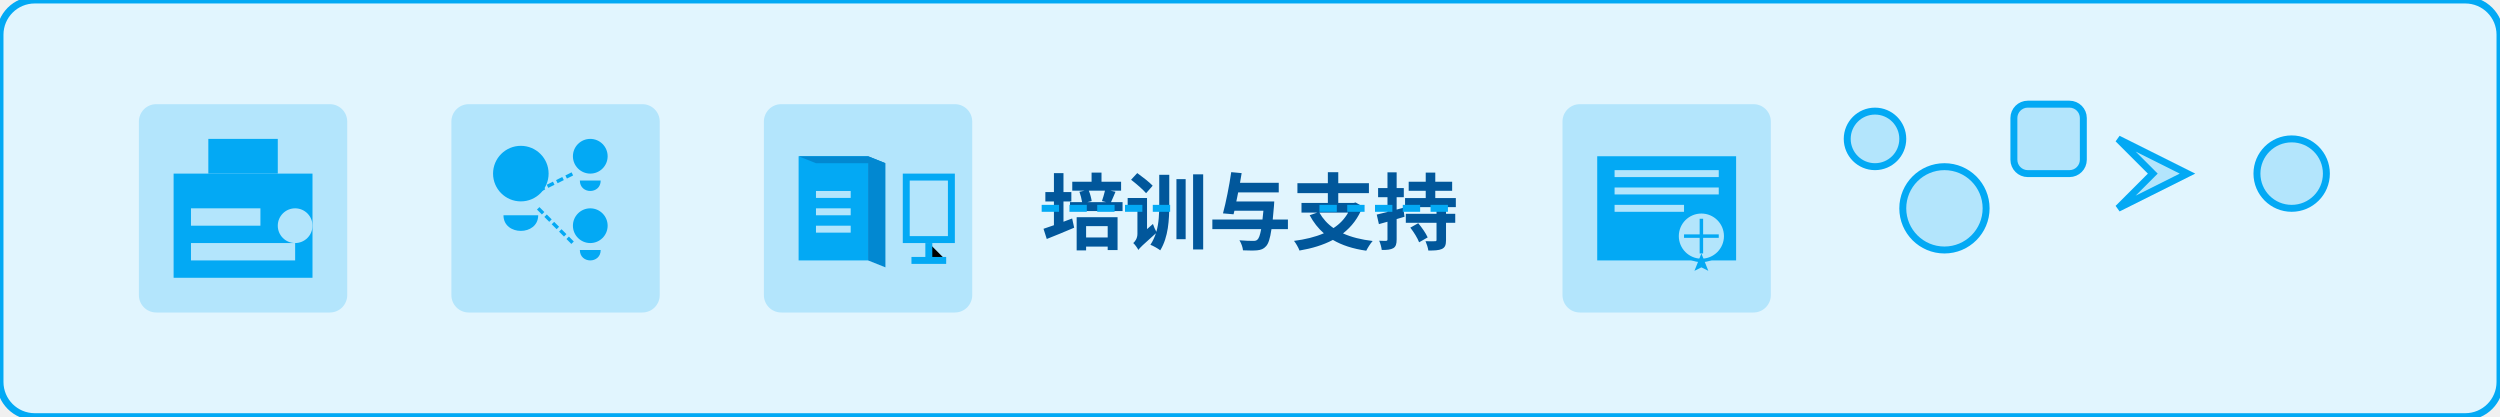
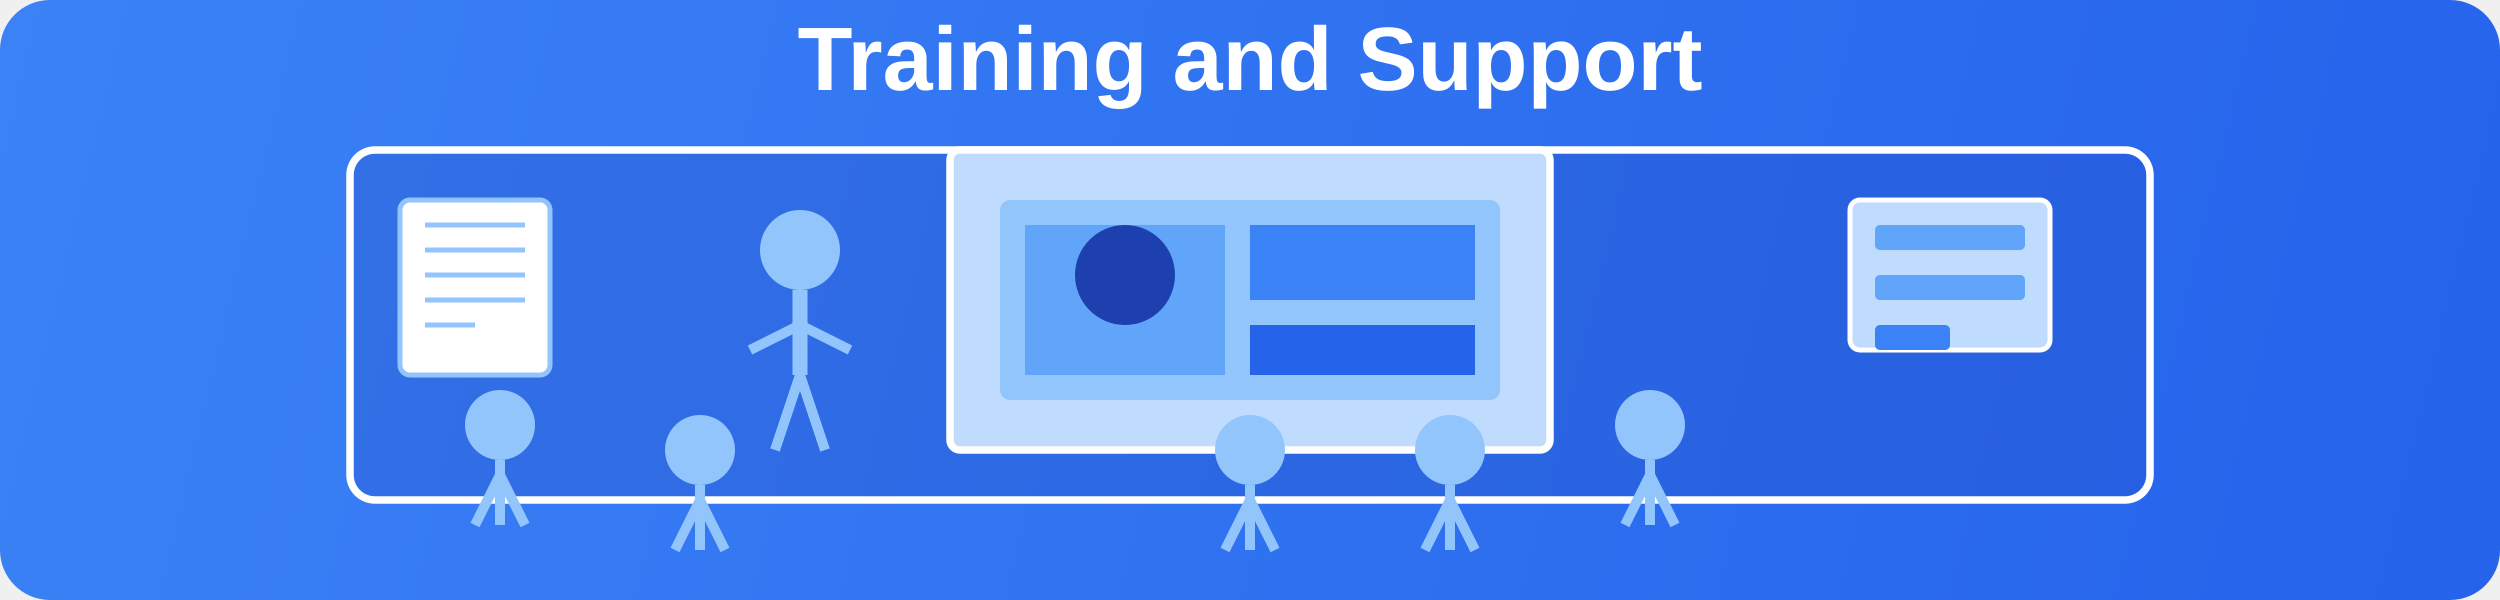
- <svg xmlns="http://www.w3.org/2000/svg" width="720" height="120" viewBox="0 0 720 120">
-   <rect width="720" height="120" rx="10" fill="#E1F5FE" stroke="#03A9F4" stroke-width="2" />
-   <g transform="translate(40, 30)">
-     <rect x="0" y="0" width="60" height="60" rx="5" fill="#B3E5FC" />
-     <path d="M10,20 L50,20 L50,50 L10,50 Z" fill="#03A9F4" />
-     <path d="M20,10 L40,10 L40,20 L20,20 Z" fill="#03A9F4" />
-     <rect x="15" y="30" width="20" height="5" fill="#B3E5FC" />
-     <rect x="15" y="40" width="30" height="5" fill="#B3E5FC" />
-     <circle cx="45" cy="35" r="5" fill="#B3E5FC" />
-   </g>
-   <g transform="translate(130, 30)">
-     <rect x="0" y="0" width="60" height="60" rx="5" fill="#B3E5FC" />
-     <circle cx="20" cy="20" r="8" fill="#03A9F4" />
-     <path d="M15,32 L25,32 C25,38 15,38 15,32 Z" fill="#03A9F4" />
-     <circle cx="40" cy="15" r="5" fill="#03A9F4" />
-     <path d="M37,22 L43,22 C43,26 37,26 37,22 Z" fill="#03A9F4" />
-     <circle cx="40" cy="35" r="5" fill="#03A9F4" />
-     <path d="M37,42 L43,42 C43,46 37,46 37,42 Z" fill="#03A9F4" />
-     <path d="M25,25 L35,20 M25,30 L35,40" stroke="#03A9F4" stroke-width="1" stroke-dasharray="2,1" />
-   </g>
-   <g transform="translate(220, 30)">
-     <rect x="0" y="0" width="60" height="60" rx="5" fill="#B3E5FC" />
-     <path d="M10,15 L30,15 L30,45 L10,45 Z" fill="#03A9F4" />
-     <path d="M30,15 L35,17 L35,47 L30,45 Z" fill="#0288D1" />
-     <path d="M10,15 L15,17 L35,17 L30,15 Z" fill="#0288D1" />
-     <rect x="15" y="25" width="10" height="2" fill="#B3E5FC" />
-     <rect x="15" y="30" width="10" height="2" fill="#B3E5FC" />
-     <rect x="15" y="35" width="10" height="2" fill="#B3E5FC" />
-     <rect x="40" y="20" width="15" height="20" fill="#03A9F4" />
-     <rect x="42" y="22" width="11" height="16" fill="#B3E5FC" />
-     <path d="M47.5,40 L47.5,45 L42.5,45 L52.5,45" stroke="#03A9F4" stroke-width="2" />
-   </g>
-   <text x="360" y="70" font-family="Arial, sans-serif" font-size="24" font-weight="bold" text-anchor="middle" fill="#01579B">培训与支持</text>
-   <path d="M300,60 L340,60" stroke="#03A9F4" stroke-width="2" stroke-dasharray="5,3" />
-   <path d="M380,60 L420,60" stroke="#03A9F4" stroke-width="2" stroke-dasharray="5,3" />
-   <g transform="translate(450, 30)">
-     <rect x="0" y="0" width="60" height="60" rx="5" fill="#B3E5FC" />
-     <path d="M10,15 L50,15 L50,45 L10,45 Z" fill="#03A9F4" />
-     <path d="M15,20 L45,20 M15,25 L45,25 M15,30 L35,30" stroke="#B3E5FC" stroke-width="2" />
-     <circle cx="40" cy="38" r="7" fill="#B3E5FC" stroke="#03A9F4" stroke-width="1" />
-     <path d="M40,33 L40,43 M35,38 L45,38" stroke="#03A9F4" stroke-width="1" />
-     <path d="M40,43 L38,48 L40,47 L42,48 L40,43" fill="#03A9F4" />
-   </g>
-   <circle cx="540" cy="40" r="8" fill="#B3E5FC" stroke="#03A9F4" stroke-width="2" />
-   <circle cx="560" cy="60" r="12" fill="#B3E5FC" stroke="#03A9F4" stroke-width="2" />
-   <rect x="580" y="30" width="20" height="20" rx="4" fill="#B3E5FC" stroke="#03A9F4" stroke-width="2" />
-   <path d="M610,40 L630,50 L610,60 L620,50 Z" fill="#B3E5FC" stroke="#03A9F4" stroke-width="2" />
-   <circle cx="660" cy="50" r="10" fill="#B3E5FC" stroke="#03A9F4" stroke-width="2" />
+ <svg xmlns="http://www.w3.org/2000/svg" width="500" height="120" viewBox="0 0 500 120" fill="none">
+   <rect width="500" height="120" rx="10" fill="url(#paint0_linear)" />
+   <rect x="70" y="30" width="360" height="70" rx="5" fill="#1E40AF" fill-opacity="0.2" stroke="white" stroke-width="1.5" />
+   <rect x="190" y="30" width="120" height="60" rx="2" fill="#BFDBFE" stroke="white" stroke-width="1.5" />
+   <rect x="200" y="40" width="100" height="40" rx="2" fill="#93C5FD" />
+   <rect x="205" y="45" width="40" height="30" fill="#60A5FA" />
+   <rect x="250" y="45" width="45" height="15" fill="#3B82F6" />
+   <rect x="250" y="65" width="45" height="10" fill="#2563EB" />
+   <circle cx="225" cy="55" r="10" fill="#1E40AF" />
+   <circle cx="160" cy="50" r="8" fill="#93C5FD" />
+   <line x1="160" y1="58" x2="160" y2="75" stroke="#93C5FD" stroke-width="3" />
+   <line x1="160" y1="65" x2="150" y2="70" stroke="#93C5FD" stroke-width="2" />
+   <line x1="160" y1="65" x2="170" y2="70" stroke="#93C5FD" stroke-width="2" />
+   <line x1="160" y1="75" x2="155" y2="90" stroke="#93C5FD" stroke-width="2" />
+   <line x1="160" y1="75" x2="165" y2="90" stroke="#93C5FD" stroke-width="2" />
+   <circle cx="100" cy="85" r="7" fill="#93C5FD" />
+   <line x1="100" y1="92" x2="100" y2="105" stroke="#93C5FD" stroke-width="2" />
+   <line x1="100" y1="95" x2="95" y2="105" stroke="#93C5FD" stroke-width="2" />
+   <line x1="100" y1="95" x2="105" y2="105" stroke="#93C5FD" stroke-width="2" />
+   <circle cx="140" cy="90" r="7" fill="#93C5FD" />
+   <line x1="140" y1="97" x2="140" y2="110" stroke="#93C5FD" stroke-width="2" />
+   <line x1="140" y1="100" x2="135" y2="110" stroke="#93C5FD" stroke-width="2" />
+   <line x1="140" y1="100" x2="145" y2="110" stroke="#93C5FD" stroke-width="2" />
+   <circle cx="250" cy="90" r="7" fill="#93C5FD" />
+   <line x1="250" y1="97" x2="250" y2="110" stroke="#93C5FD" stroke-width="2" />
+   <line x1="250" y1="100" x2="245" y2="110" stroke="#93C5FD" stroke-width="2" />
+   <line x1="250" y1="100" x2="255" y2="110" stroke="#93C5FD" stroke-width="2" />
+   <circle cx="290" cy="90" r="7" fill="#93C5FD" />
+   <line x1="290" y1="97" x2="290" y2="110" stroke="#93C5FD" stroke-width="2" />
+   <line x1="290" y1="100" x2="285" y2="110" stroke="#93C5FD" stroke-width="2" />
+   <line x1="290" y1="100" x2="295" y2="110" stroke="#93C5FD" stroke-width="2" />
+   <circle cx="330" cy="85" r="7" fill="#93C5FD" />
+   <line x1="330" y1="92" x2="330" y2="105" stroke="#93C5FD" stroke-width="2" />
+   <line x1="330" y1="95" x2="325" y2="105" stroke="#93C5FD" stroke-width="2" />
+   <line x1="330" y1="95" x2="335" y2="105" stroke="#93C5FD" stroke-width="2" />
+   <rect x="370" y="40" width="40" height="30" rx="2" fill="#BFDBFE" stroke="white" stroke-width="1" />
+   <rect x="375" y="45" width="30" height="5" rx="1" fill="#60A5FA" />
+   <rect x="375" y="55" width="30" height="5" rx="1" fill="#60A5FA" />
+   <rect x="375" y="65" width="15" height="5" rx="1" fill="#3B82F6" />
+   <rect x="80" y="40" width="30" height="35" rx="2" fill="white" stroke="#93C5FD" stroke-width="1" />
+   <line x1="85" y1="45" x2="105" y2="45" stroke="#93C5FD" stroke-width="1" />
+   <line x1="85" y1="50" x2="105" y2="50" stroke="#93C5FD" stroke-width="1" />
+   <line x1="85" y1="55" x2="105" y2="55" stroke="#93C5FD" stroke-width="1" />
+   <line x1="85" y1="60" x2="105" y2="60" stroke="#93C5FD" stroke-width="1" />
+   <line x1="85" y1="65" x2="95" y2="65" stroke="#93C5FD" stroke-width="1" />
+   <text x="50%" y="18" font-family="Arial, sans-serif" font-size="18" font-weight="bold" text-anchor="middle" fill="white">Training and Support</text>
+   <defs>
+     <linearGradient id="paint0_linear" x1="0" y1="0" x2="500" y2="120" gradientUnits="userSpaceOnUse">
+       <stop stop-color="#3B82F6" />
+       <stop offset="1" stop-color="#2563EB" />
+     </linearGradient>
+   </defs>
</svg>
